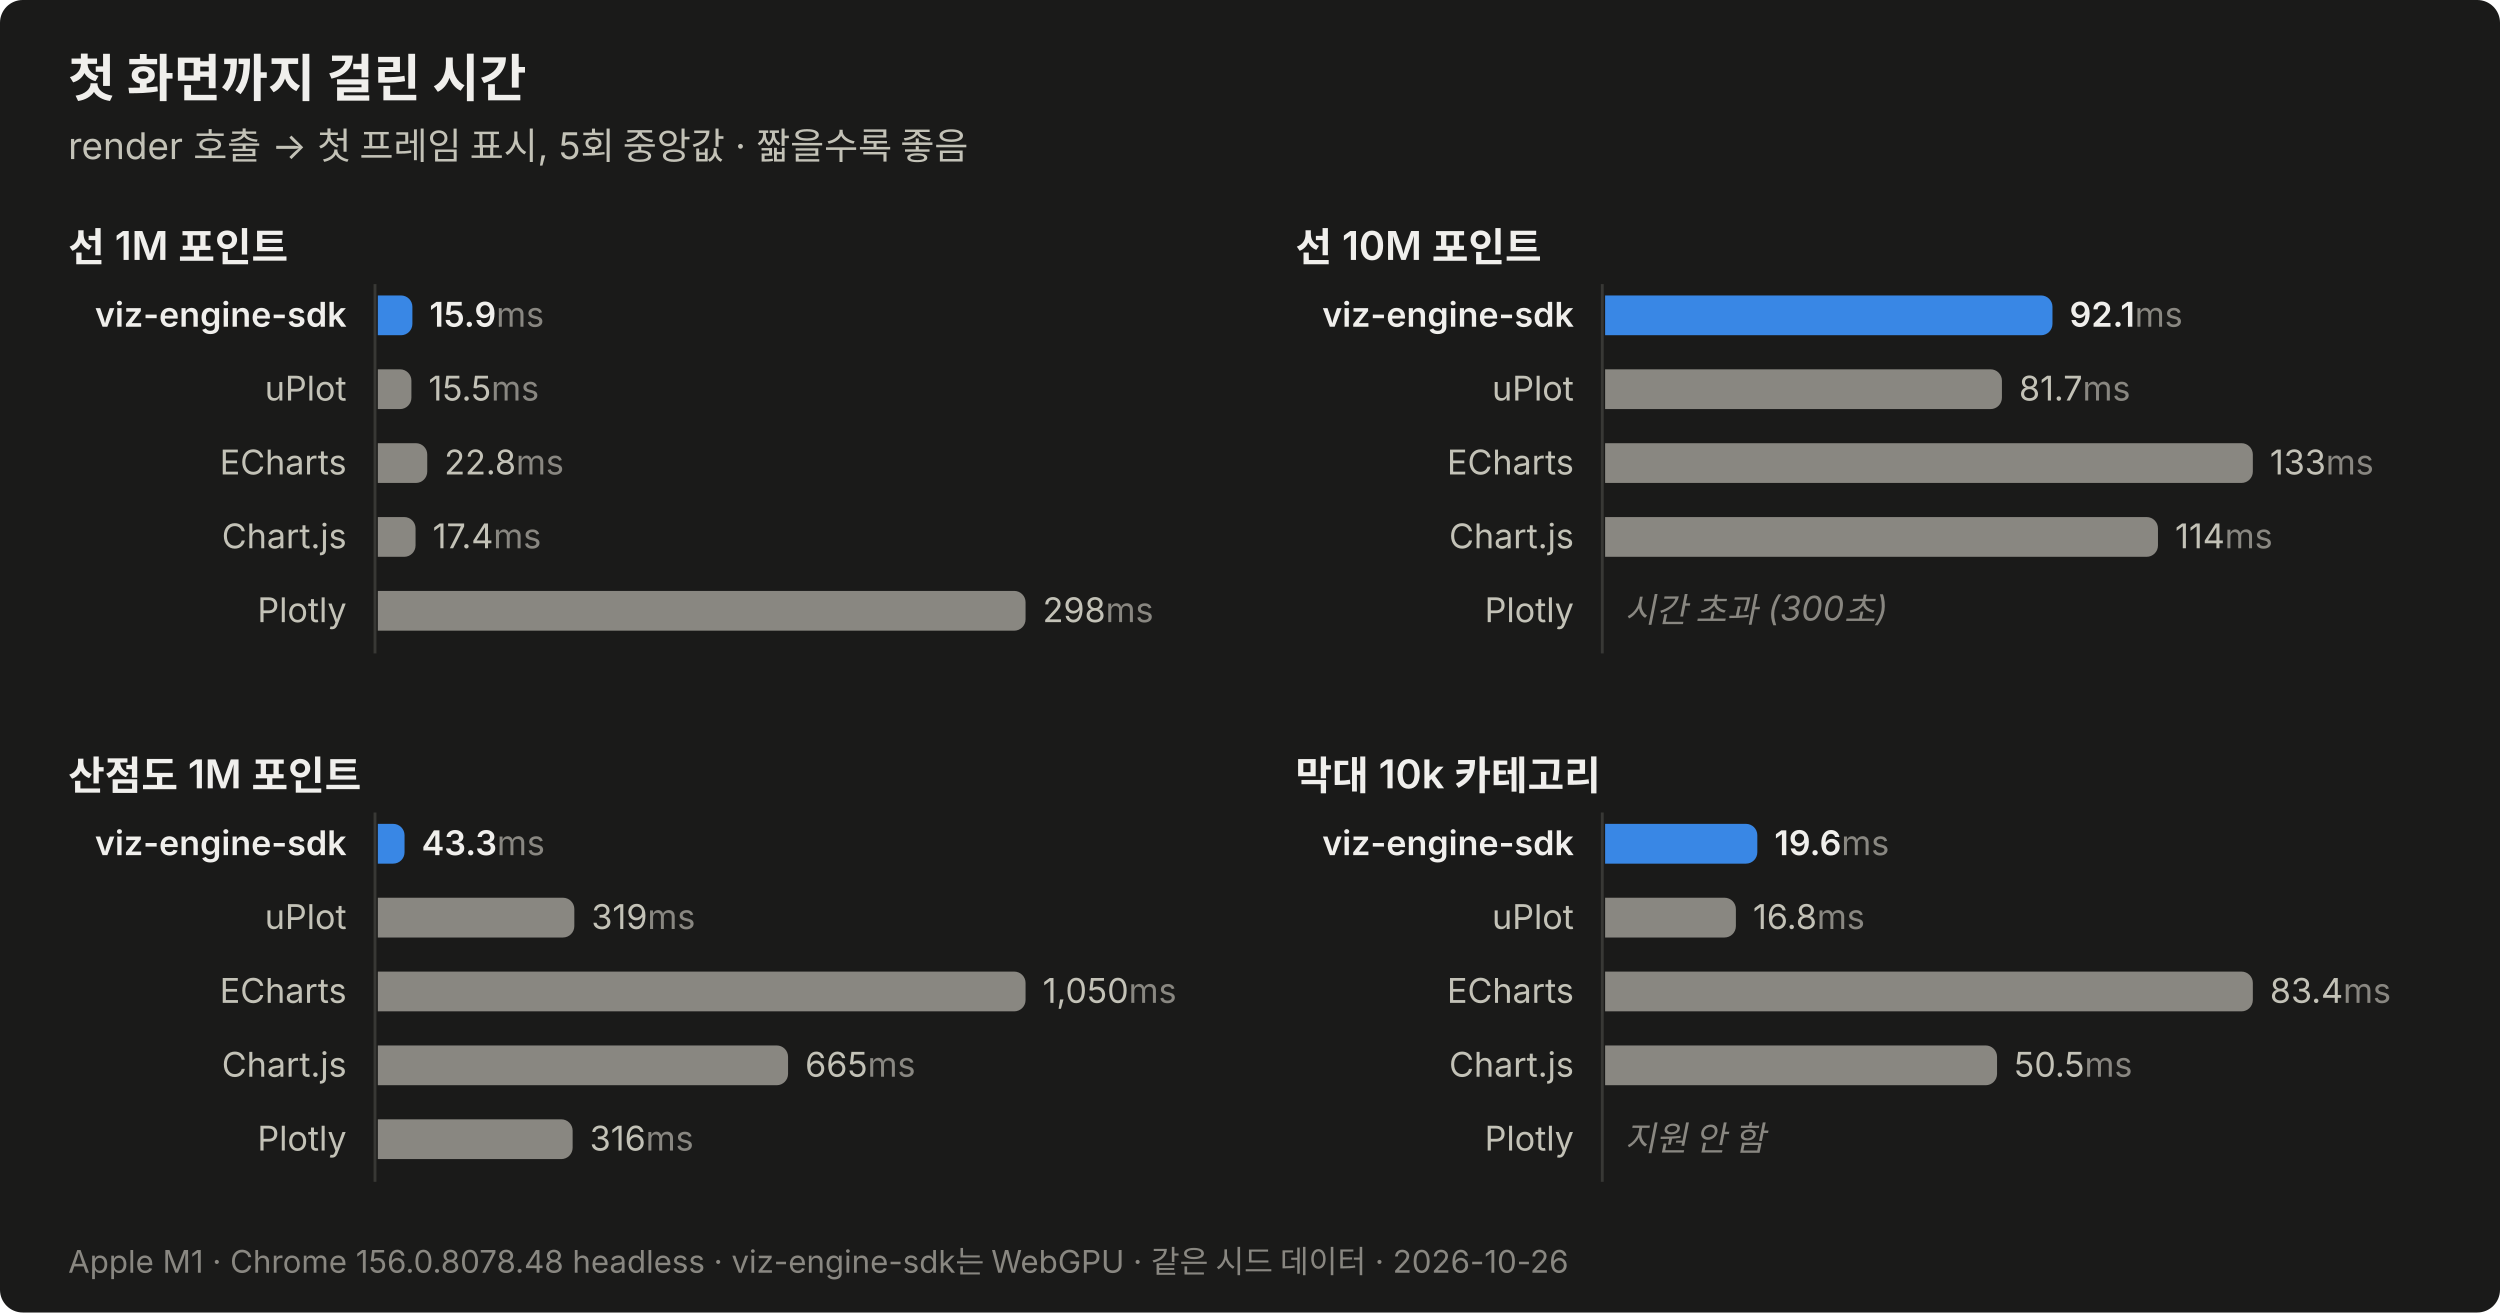
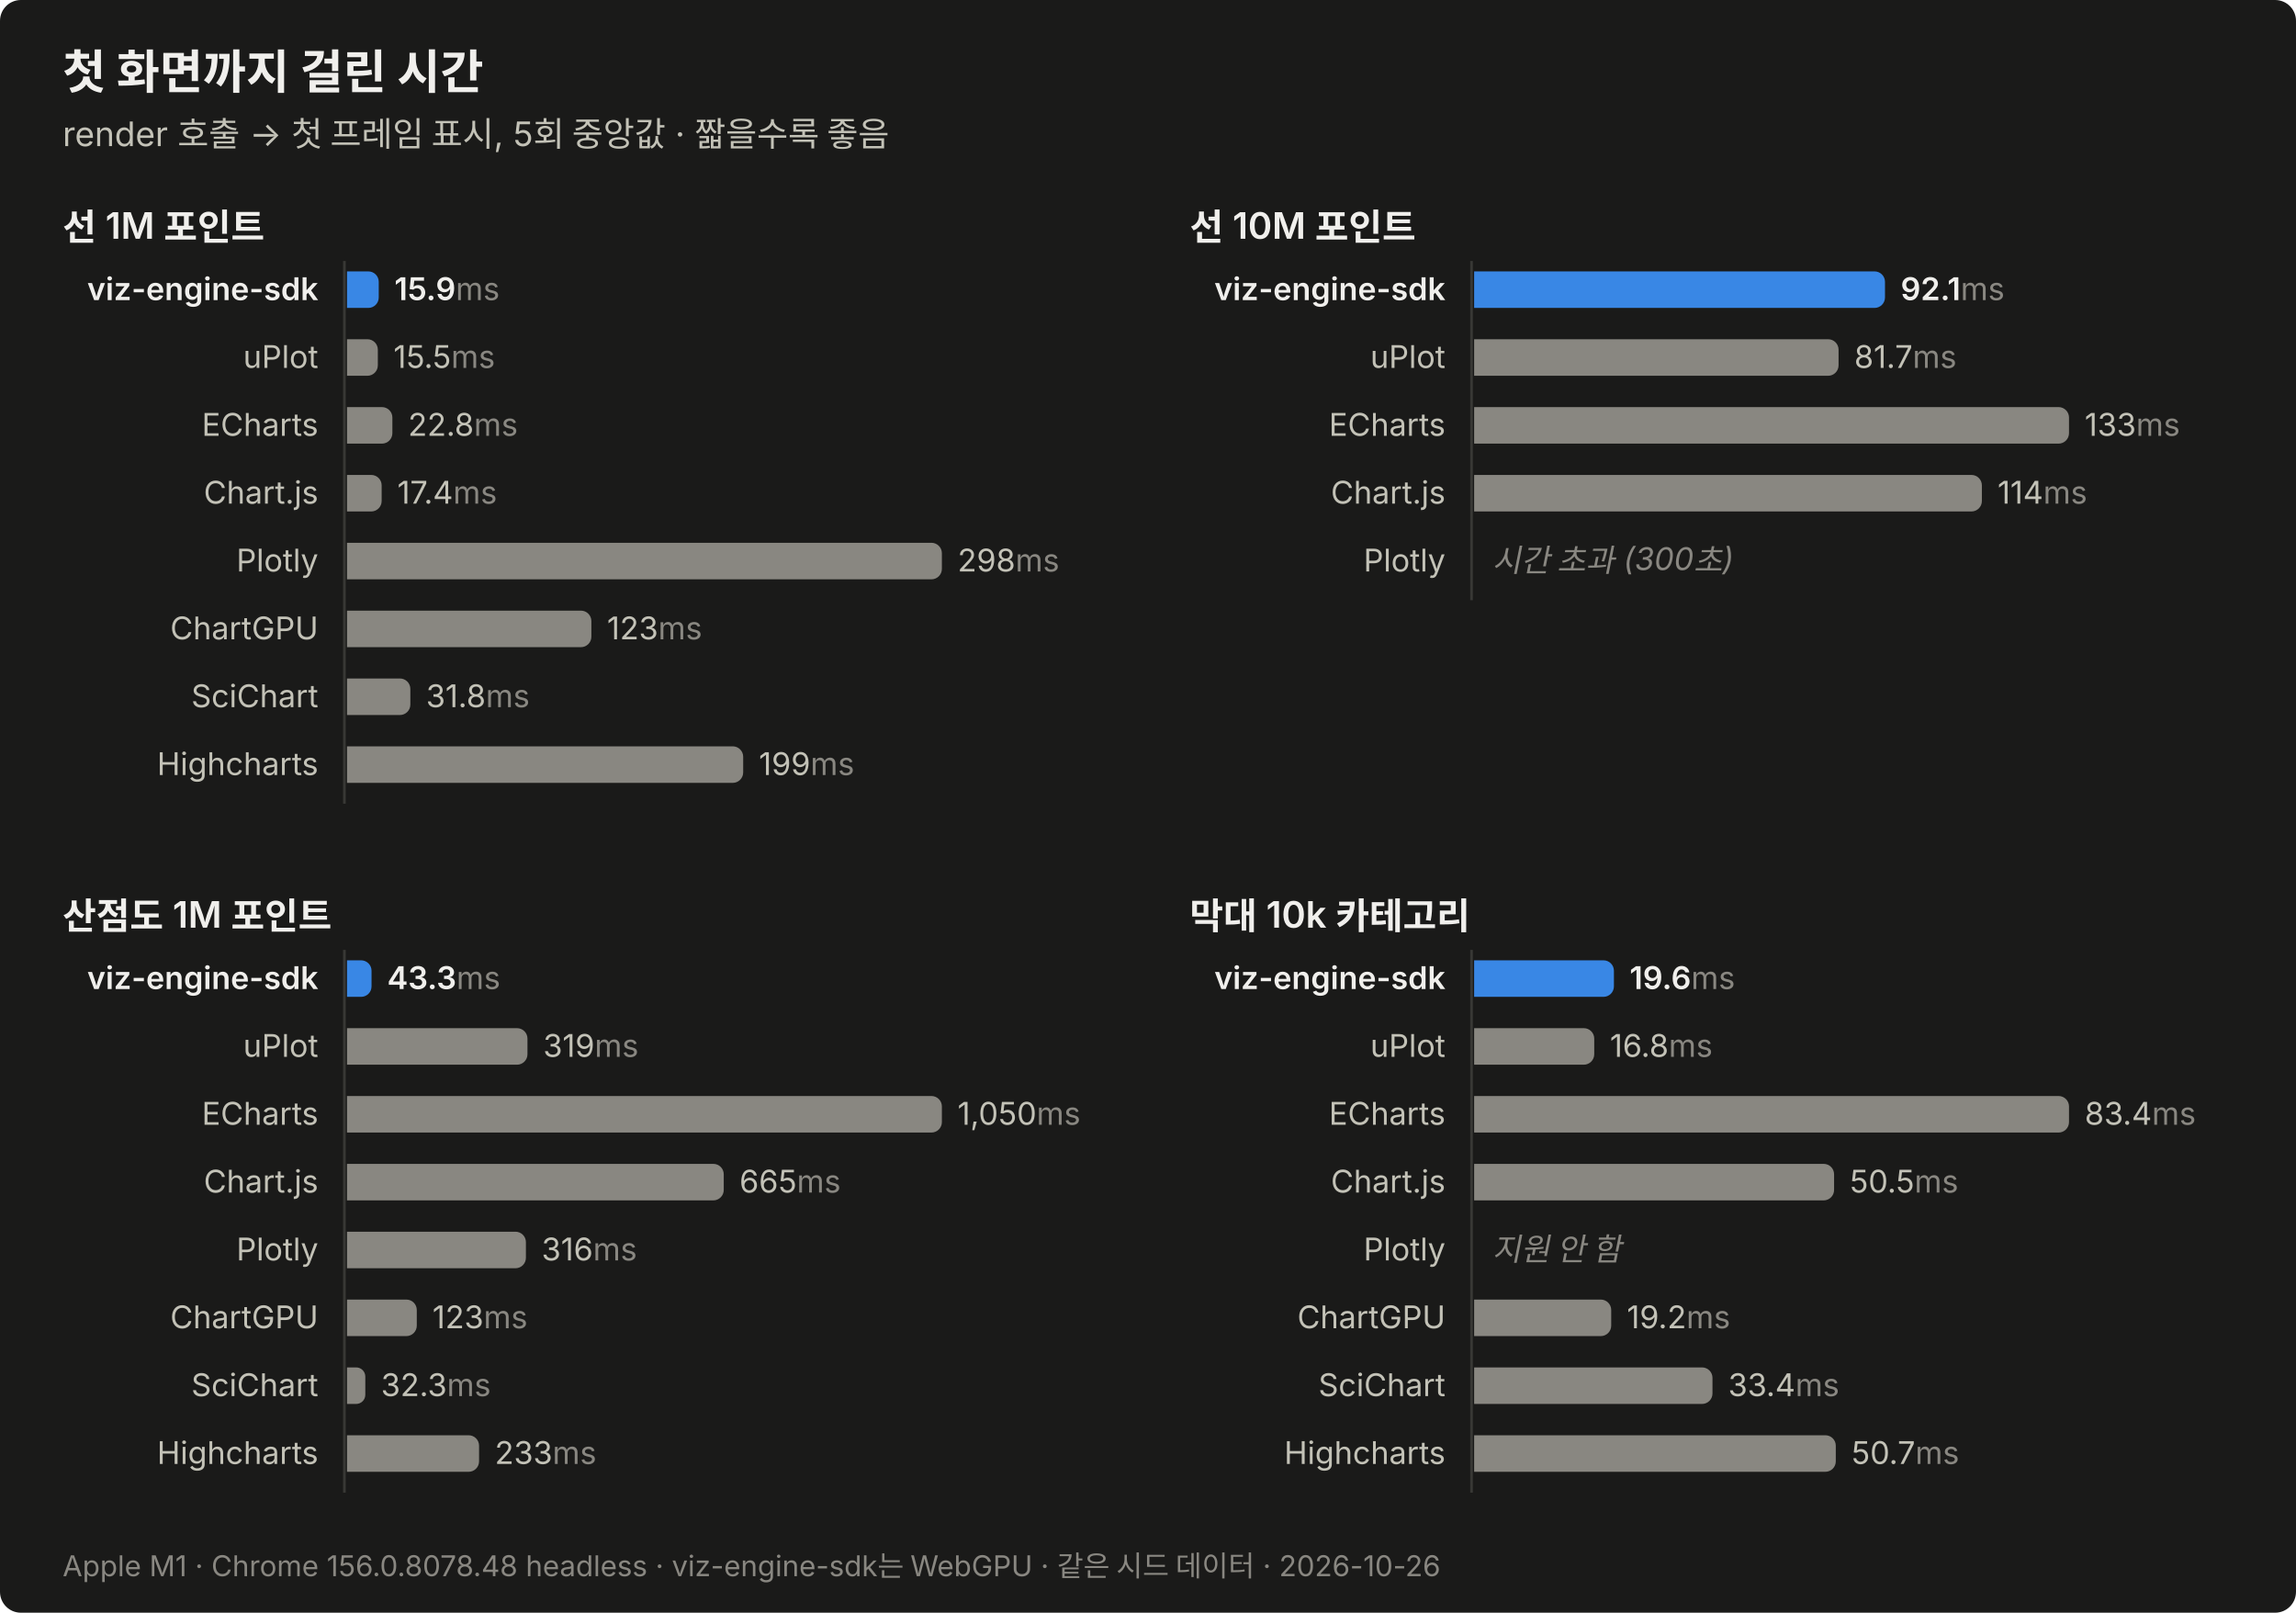
- <svg xmlns="http://www.w3.org/2000/svg" width="880" height="462" viewBox="0 0 880 462" font-family="system-ui, -apple-system, &quot;Segoe UI&quot;, &quot;Apple SD Gothic Neo&quot;, &quot;Malgun Gothic&quot;, sans-serif" role="img" aria-labelledby="t d">
-   <rect width="880" height="462" rx="8" fill="#1a1a19" />
+ <svg xmlns="http://www.w3.org/2000/svg" width="880" height="618" viewBox="0 0 880 618" font-family="system-ui, -apple-system, &quot;Segoe UI&quot;, &quot;Apple SD Gothic Neo&quot;, &quot;Malgun Gothic&quot;, sans-serif" role="img" aria-labelledby="t d">
+   <rect width="880" height="618" rx="8" fill="#1a1a19" />
  <text x="24" y="34" font-size="18" font-weight="600" fill="#f0efec">첫 화면까지 걸린 시간</text>
  <text x="24" y="56" font-size="13" fill="#c3c2b7">render 호출 → 첫 프레임 표시, 5회 중앙값 · 짧을수록 좋음</text>
  <text x="24" y="92" font-size="14" font-weight="600" fill="#f0efec">선 1M 포인트</text>
-   <line x1="132" y1="100" x2="132" y2="230" stroke="#383835" stroke-width="1" />
+   <line x1="132" y1="100" x2="132" y2="308" stroke="#383835" stroke-width="1" />
  <text x="122" y="115" font-size="12" text-anchor="end" fill="#f0efec" font-weight="600">viz-engine-sdk</text>
  <path d="M133 104h8.161a4 4 0 0 1 4 4v6a4 4 0 0 1 -4 4h-8.161z" fill="#3987e5" />
  <text x="151.161" y="115" font-size="12" fill="#f0efec" font-weight="600" style="font-variant-numeric: tabular-nums">15.9<tspan fill="#898781" font-weight="400"> ms</tspan>
  </text>
  <text x="122" y="141" font-size="12" text-anchor="end" fill="#c3c2b7">uPlot</text>
  <path d="M133 130h7.817a4 4 0 0 1 4 4v6a4 4 0 0 1 -4 4h-7.817z" fill="#898781" />
  <text x="150.817" y="141" font-size="12" fill="#c3c2b7" style="font-variant-numeric: tabular-nums">15.5<tspan fill="#898781" font-weight="400"> ms</tspan>
  </text>
  <text x="122" y="167" font-size="12" text-anchor="end" fill="#c3c2b7">ECharts</text>
  <path d="M133 156h13.389a4 4 0 0 1 4 4v6a4 4 0 0 1 -4 4h-13.389z" fill="#898781" />
  <text x="156.389" y="167" font-size="12" fill="#c3c2b7" style="font-variant-numeric: tabular-nums">22.8<tspan fill="#898781" font-weight="400"> ms</tspan>
  </text>
  <text x="122" y="193" font-size="12" text-anchor="end" fill="#c3c2b7">Chart.js</text>
  <path d="M133 182h9.277a4 4 0 0 1 4 4v6a4 4 0 0 1 -4 4h-9.277z" fill="#898781" />
  <text x="152.277" y="193" font-size="12" fill="#c3c2b7" style="font-variant-numeric: tabular-nums">17.4<tspan fill="#898781" font-weight="400"> ms</tspan>
  </text>
  <text x="122" y="219" font-size="12" text-anchor="end" fill="#c3c2b7">Plotly</text>
  <path d="M133 208h224a4 4 0 0 1 4 4v6a4 4 0 0 1 -4 4h-224z" fill="#898781" />
  <text x="367" y="219" font-size="12" fill="#c3c2b7" style="font-variant-numeric: tabular-nums">298<tspan fill="#898781" font-weight="400"> ms</tspan>
+   </text>
+   <text x="122" y="245" font-size="12" text-anchor="end" fill="#c3c2b7">ChartGPU</text>
+   <path d="M133 234h89.657a4 4 0 0 1 4 4v6a4 4 0 0 1 -4 4h-89.657z" fill="#898781" />
+   <text x="232.657" y="245" font-size="12" fill="#c3c2b7" style="font-variant-numeric: tabular-nums">123<tspan fill="#898781" font-weight="400"> ms</tspan>
+   </text>
+   <text x="122" y="271" font-size="12" text-anchor="end" fill="#c3c2b7">SciChart</text>
+   <path d="M133 260h20.276a4 4 0 0 1 4 4v6a4 4 0 0 1 -4 4h-20.276z" fill="#898781" />
+   <text x="163.276" y="271" font-size="12" fill="#c3c2b7" style="font-variant-numeric: tabular-nums">31.8<tspan fill="#898781" font-weight="400"> ms</tspan>
+   </text>
+   <text x="122" y="297" font-size="12" text-anchor="end" fill="#c3c2b7">Highcharts</text>
+   <path d="M133 286h147.847a4 4 0 0 1 4 4v6a4 4 0 0 1 -4 4h-147.847z" fill="#898781" />
+   <text x="290.847" y="297" font-size="12" fill="#c3c2b7" style="font-variant-numeric: tabular-nums">199<tspan fill="#898781" font-weight="400"> ms</tspan>
  </text>
  <text x="456" y="92" font-size="14" font-weight="600" fill="#f0efec">선 10M 포인트</text>
  <line x1="564" y1="100" x2="564" y2="230" stroke="#383835" stroke-width="1" />
  <text x="554" y="115" font-size="12" text-anchor="end" fill="#f0efec" font-weight="600">viz-engine-sdk</text>
  <path d="M565 104h153.469a4 4 0 0 1 4 4v6a4 4 0 0 1 -4 4h-153.469z" fill="#3987e5" />
  <text x="728.469" y="115" font-size="12" fill="#f0efec" font-weight="600" style="font-variant-numeric: tabular-nums">92.1<tspan fill="#898781" font-weight="400"> ms</tspan>
  </text>
  <text x="554" y="141" font-size="12" text-anchor="end" fill="#c3c2b7">uPlot</text>
  <path d="M565 130h135.678a4 4 0 0 1 4 4v6a4 4 0 0 1 -4 4h-135.678z" fill="#898781" />
  <text x="710.678" y="141" font-size="12" fill="#c3c2b7" style="font-variant-numeric: tabular-nums">81.7<tspan fill="#898781" font-weight="400"> ms</tspan>
  </text>
  <text x="554" y="167" font-size="12" text-anchor="end" fill="#c3c2b7">ECharts</text>
  <path d="M565 156h224a4 4 0 0 1 4 4v6a4 4 0 0 1 -4 4h-224z" fill="#898781" />
  <text x="799" y="167" font-size="12" fill="#c3c2b7" style="font-variant-numeric: tabular-nums">133<tspan fill="#898781" font-weight="400"> ms</tspan>
  </text>
  <text x="554" y="193" font-size="12" text-anchor="end" fill="#c3c2b7">Chart.js</text>
  <path d="M565 182h190.606a4 4 0 0 1 4 4v6a4 4 0 0 1 -4 4h-190.606z" fill="#898781" />
  <text x="765.606" y="193" font-size="12" fill="#c3c2b7" style="font-variant-numeric: tabular-nums">114<tspan fill="#898781" font-weight="400"> ms</tspan>
  </text>
  <text x="554" y="219" font-size="12" text-anchor="end" fill="#c3c2b7">Plotly</text>
  <text x="572" y="219" font-size="12" font-style="italic" fill="#898781">시간 초과 (300초)</text>
-   <text x="24" y="278" font-size="14" font-weight="600" fill="#f0efec">산점도 1M 포인트</text>
-   <line x1="132" y1="286" x2="132" y2="416" stroke="#383835" stroke-width="1" />
-   <text x="122" y="301" font-size="12" text-anchor="end" fill="#f0efec" font-weight="600">viz-engine-sdk</text>
-   <path d="M133 290h5.4a4 4 0 0 1 4 4v6a4 4 0 0 1 -4 4h-5.4z" fill="#3987e5" />
-   <text x="148.4" y="301" font-size="12" fill="#f0efec" font-weight="600" style="font-variant-numeric: tabular-nums">43.3<tspan fill="#898781" font-weight="400"> ms</tspan>
+   <text x="24" y="356" font-size="14" font-weight="600" fill="#f0efec">산점도 1M 포인트</text>
+   <line x1="132" y1="364" x2="132" y2="572" stroke="#383835" stroke-width="1" />
+   <text x="122" y="379" font-size="12" text-anchor="end" fill="#f0efec" font-weight="600">viz-engine-sdk</text>
+   <path d="M133 368h5.4a4 4 0 0 1 4 4v6a4 4 0 0 1 -4 4h-5.4z" fill="#3987e5" />
+   <text x="148.4" y="379" font-size="12" fill="#f0efec" font-weight="600" style="font-variant-numeric: tabular-nums">43.3<tspan fill="#898781" font-weight="400"> ms</tspan>
  </text>
-   <text x="122" y="327" font-size="12" text-anchor="end" fill="#c3c2b7">uPlot</text>
-   <path d="M133 316h65.165a4 4 0 0 1 4 4v6a4 4 0 0 1 -4 4h-65.165z" fill="#898781" />
-   <text x="208.165" y="327" font-size="12" fill="#c3c2b7" style="font-variant-numeric: tabular-nums">319<tspan fill="#898781" font-weight="400"> ms</tspan>
+   <text x="122" y="405" font-size="12" text-anchor="end" fill="#c3c2b7">uPlot</text>
+   <path d="M133 394h65.165a4 4 0 0 1 4 4v6a4 4 0 0 1 -4 4h-65.165z" fill="#898781" />
+   <text x="208.165" y="405" font-size="12" fill="#c3c2b7" style="font-variant-numeric: tabular-nums">319<tspan fill="#898781" font-weight="400"> ms</tspan>
  </text>
-   <text x="122" y="353" font-size="12" text-anchor="end" fill="#c3c2b7">ECharts</text>
-   <path d="M133 342h224a4 4 0 0 1 4 4v6a4 4 0 0 1 -4 4h-224z" fill="#898781" />
-   <text x="367" y="353" font-size="12" fill="#c3c2b7" style="font-variant-numeric: tabular-nums">1,050<tspan fill="#898781" font-weight="400"> ms</tspan>
+   <text x="122" y="431" font-size="12" text-anchor="end" fill="#c3c2b7">ECharts</text>
+   <path d="M133 420h224a4 4 0 0 1 4 4v6a4 4 0 0 1 -4 4h-224z" fill="#898781" />
+   <text x="367" y="431" font-size="12" fill="#c3c2b7" style="font-variant-numeric: tabular-nums">1,050<tspan fill="#898781" font-weight="400"> ms</tspan>
  </text>
-   <text x="122" y="379" font-size="12" text-anchor="end" fill="#c3c2b7">Chart.js</text>
-   <path d="M133 368h140.397a4 4 0 0 1 4 4v6a4 4 0 0 1 -4 4h-140.397z" fill="#898781" />
-   <text x="283.397" y="379" font-size="12" fill="#c3c2b7" style="font-variant-numeric: tabular-nums">665<tspan fill="#898781" font-weight="400"> ms</tspan>
+   <text x="122" y="457" font-size="12" text-anchor="end" fill="#c3c2b7">Chart.js</text>
+   <path d="M133 446h140.397a4 4 0 0 1 4 4v6a4 4 0 0 1 -4 4h-140.397z" fill="#898781" />
+   <text x="283.397" y="457" font-size="12" fill="#c3c2b7" style="font-variant-numeric: tabular-nums">665<tspan fill="#898781" font-weight="400"> ms</tspan>
  </text>
-   <text x="122" y="405" font-size="12" text-anchor="end" fill="#c3c2b7">Plotly</text>
-   <path d="M133 394h64.568a4 4 0 0 1 4 4v6a4 4 0 0 1 -4 4h-64.568z" fill="#898781" />
-   <text x="207.568" y="405" font-size="12" fill="#c3c2b7" style="font-variant-numeric: tabular-nums">316<tspan fill="#898781" font-weight="400"> ms</tspan>
+   <text x="122" y="483" font-size="12" text-anchor="end" fill="#c3c2b7">Plotly</text>
+   <path d="M133 472h64.568a4 4 0 0 1 4 4v6a4 4 0 0 1 -4 4h-64.568z" fill="#898781" />
+   <text x="207.568" y="483" font-size="12" fill="#c3c2b7" style="font-variant-numeric: tabular-nums">316<tspan fill="#898781" font-weight="400"> ms</tspan>
  </text>
-   <text x="456" y="278" font-size="14" font-weight="600" fill="#f0efec">막대 10k 카테고리</text>
-   <line x1="564" y1="286" x2="564" y2="416" stroke="#383835" stroke-width="1" />
-   <text x="554" y="301" font-size="12" text-anchor="end" fill="#f0efec" font-weight="600">viz-engine-sdk</text>
-   <path d="M565 290h49.576a4 4 0 0 1 4 4v6a4 4 0 0 1 -4 4h-49.576z" fill="#3987e5" />
-   <text x="624.576" y="301" font-size="12" fill="#f0efec" font-weight="600" style="font-variant-numeric: tabular-nums">19.6<tspan fill="#898781" font-weight="400"> ms</tspan>
+   <text x="122" y="509" font-size="12" text-anchor="end" fill="#c3c2b7">ChartGPU</text>
+   <path d="M133 498h22.744a4 4 0 0 1 4 4v6a4 4 0 0 1 -4 4h-22.744z" fill="#898781" />
+   <text x="165.744" y="509" font-size="12" fill="#c3c2b7" style="font-variant-numeric: tabular-nums">123<tspan fill="#898781" font-weight="400"> ms</tspan>
  </text>
-   <text x="554" y="327" font-size="12" text-anchor="end" fill="#c3c2b7">uPlot</text>
-   <path d="M565 316h42.032a4 4 0 0 1 4 4v6a4 4 0 0 1 -4 4h-42.032z" fill="#898781" />
-   <text x="617.032" y="327" font-size="12" fill="#c3c2b7" style="font-variant-numeric: tabular-nums">16.8<tspan fill="#898781" font-weight="400"> ms</tspan>
+   <text x="122" y="535" font-size="12" text-anchor="end" fill="#c3c2b7">SciChart</text>
+   <path d="M133 524h3.507a3.507 3.507 0 0 1 3.507 3.507v6.987a3.507 3.507 0 0 1 -3.507 3.507h-3.507z" fill="#898781" />
+   <text x="146.013" y="535" font-size="12" fill="#c3c2b7" style="font-variant-numeric: tabular-nums">32.3<tspan fill="#898781" font-weight="400"> ms</tspan>
  </text>
-   <text x="554" y="353" font-size="12" text-anchor="end" fill="#c3c2b7">ECharts</text>
-   <path d="M565 342h224a4 4 0 0 1 4 4v6a4 4 0 0 1 -4 4h-224z" fill="#898781" />
-   <text x="799" y="353" font-size="12" fill="#c3c2b7" style="font-variant-numeric: tabular-nums">83.4<tspan fill="#898781" font-weight="400"> ms</tspan>
+   <text x="122" y="561" font-size="12" text-anchor="end" fill="#c3c2b7">Highcharts</text>
+   <path d="M133 550h46.616a4 4 0 0 1 4 4v6a4 4 0 0 1 -4 4h-46.616z" fill="#898781" />
+   <text x="189.616" y="561" font-size="12" fill="#c3c2b7" style="font-variant-numeric: tabular-nums">233<tspan fill="#898781" font-weight="400"> ms</tspan>
  </text>
-   <text x="554" y="379" font-size="12" text-anchor="end" fill="#c3c2b7">Chart.js</text>
-   <path d="M565 368h133.959a4 4 0 0 1 4 4v6a4 4 0 0 1 -4 4h-133.959z" fill="#898781" />
-   <text x="708.959" y="379" font-size="12" fill="#c3c2b7" style="font-variant-numeric: tabular-nums">50.5<tspan fill="#898781" font-weight="400"> ms</tspan>
+   <text x="456" y="356" font-size="14" font-weight="600" fill="#f0efec">막대 10k 카테고리</text>
+   <line x1="564" y1="364" x2="564" y2="572" stroke="#383835" stroke-width="1" />
+   <text x="554" y="379" font-size="12" text-anchor="end" fill="#f0efec" font-weight="600">viz-engine-sdk</text>
+   <path d="M565 368h49.576a4 4 0 0 1 4 4v6a4 4 0 0 1 -4 4h-49.576z" fill="#3987e5" />
+   <text x="624.576" y="379" font-size="12" fill="#f0efec" font-weight="600" style="font-variant-numeric: tabular-nums">19.6<tspan fill="#898781" font-weight="400"> ms</tspan>
  </text>
-   <text x="554" y="405" font-size="12" text-anchor="end" fill="#c3c2b7">Plotly</text>
-   <text x="572" y="405" font-size="12" font-style="italic" fill="#898781">지원 안 함</text>
-   <text x="24" y="448" font-size="11" fill="#898781">Apple M1 · Chrome 156.0.8078.48 headless · viz-engine-sdk는 WebGPU · 같은 시드 데이터 · 2026-10-26</text>
+   <text x="554" y="405" font-size="12" text-anchor="end" fill="#c3c2b7">uPlot</text>
+   <path d="M565 394h42.032a4 4 0 0 1 4 4v6a4 4 0 0 1 -4 4h-42.032z" fill="#898781" />
+   <text x="617.032" y="405" font-size="12" fill="#c3c2b7" style="font-variant-numeric: tabular-nums">16.8<tspan fill="#898781" font-weight="400"> ms</tspan>
+   </text>
+   <text x="554" y="431" font-size="12" text-anchor="end" fill="#c3c2b7">ECharts</text>
+   <path d="M565 420h224a4 4 0 0 1 4 4v6a4 4 0 0 1 -4 4h-224z" fill="#898781" />
+   <text x="799" y="431" font-size="12" fill="#c3c2b7" style="font-variant-numeric: tabular-nums">83.4<tspan fill="#898781" font-weight="400"> ms</tspan>
+   </text>
+   <text x="554" y="457" font-size="12" text-anchor="end" fill="#c3c2b7">Chart.js</text>
+   <path d="M565 446h133.959a4 4 0 0 1 4 4v6a4 4 0 0 1 -4 4h-133.959z" fill="#898781" />
+   <text x="708.959" y="457" font-size="12" fill="#c3c2b7" style="font-variant-numeric: tabular-nums">50.5<tspan fill="#898781" font-weight="400"> ms</tspan>
+   </text>
+   <text x="554" y="483" font-size="12" text-anchor="end" fill="#c3c2b7">Plotly</text>
+   <text x="572" y="483" font-size="12" font-style="italic" fill="#898781">지원 안 함</text>
+   <text x="554" y="509" font-size="12" text-anchor="end" fill="#c3c2b7">ChartGPU</text>
+   <path d="M565 498h48.538a4 4 0 0 1 4 4v6a4 4 0 0 1 -4 4h-48.538z" fill="#898781" />
+   <text x="623.538" y="509" font-size="12" fill="#c3c2b7" style="font-variant-numeric: tabular-nums">19.2<tspan fill="#898781" font-weight="400"> ms</tspan>
+   </text>
+   <text x="554" y="535" font-size="12" text-anchor="end" fill="#c3c2b7">SciChart</text>
+   <path d="M565 524h87.353a4 4 0 0 1 4 4v6a4 4 0 0 1 -4 4h-87.353z" fill="#898781" />
+   <text x="662.353" y="535" font-size="12" fill="#c3c2b7" style="font-variant-numeric: tabular-nums">33.4<tspan fill="#898781" font-weight="400"> ms</tspan>
+   </text>
+   <text x="554" y="561" font-size="12" text-anchor="end" fill="#c3c2b7">Highcharts</text>
+   <path d="M565 550h134.615a4 4 0 0 1 4 4v6a4 4 0 0 1 -4 4h-134.615z" fill="#898781" />
+   <text x="709.615" y="561" font-size="12" fill="#c3c2b7" style="font-variant-numeric: tabular-nums">50.7<tspan fill="#898781" font-weight="400"> ms</tspan>
+   </text>
+   <text x="24" y="604" font-size="11" fill="#898781">Apple M1 · Chrome 156.0.8078.48 headless · viz-engine-sdk는 WebGPU · 같은 시드 데이터 · 2026-10-26</text>
</svg>
